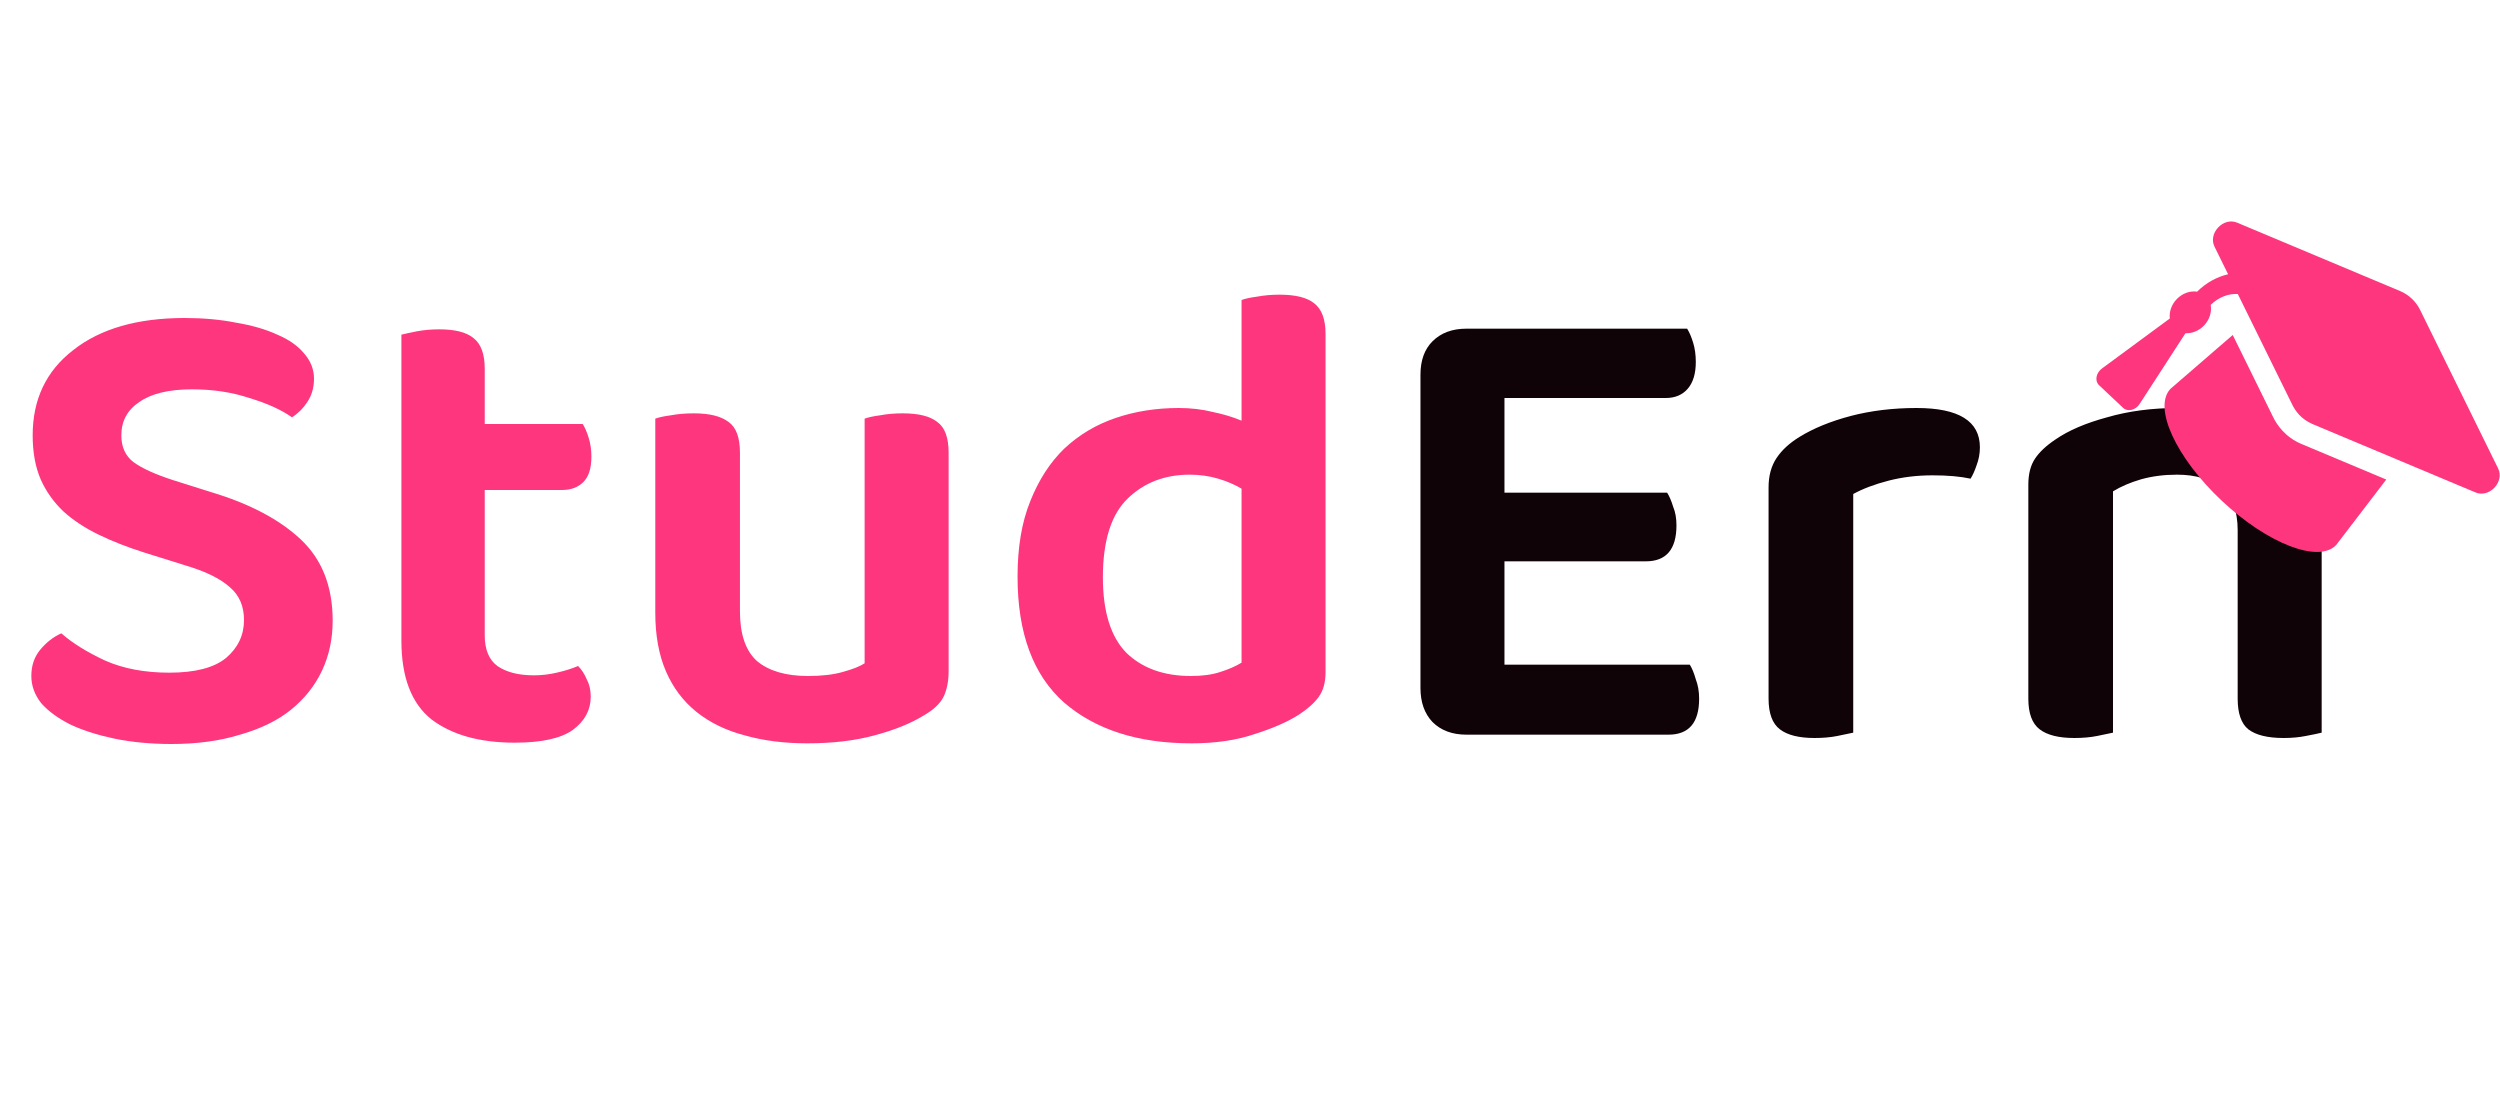
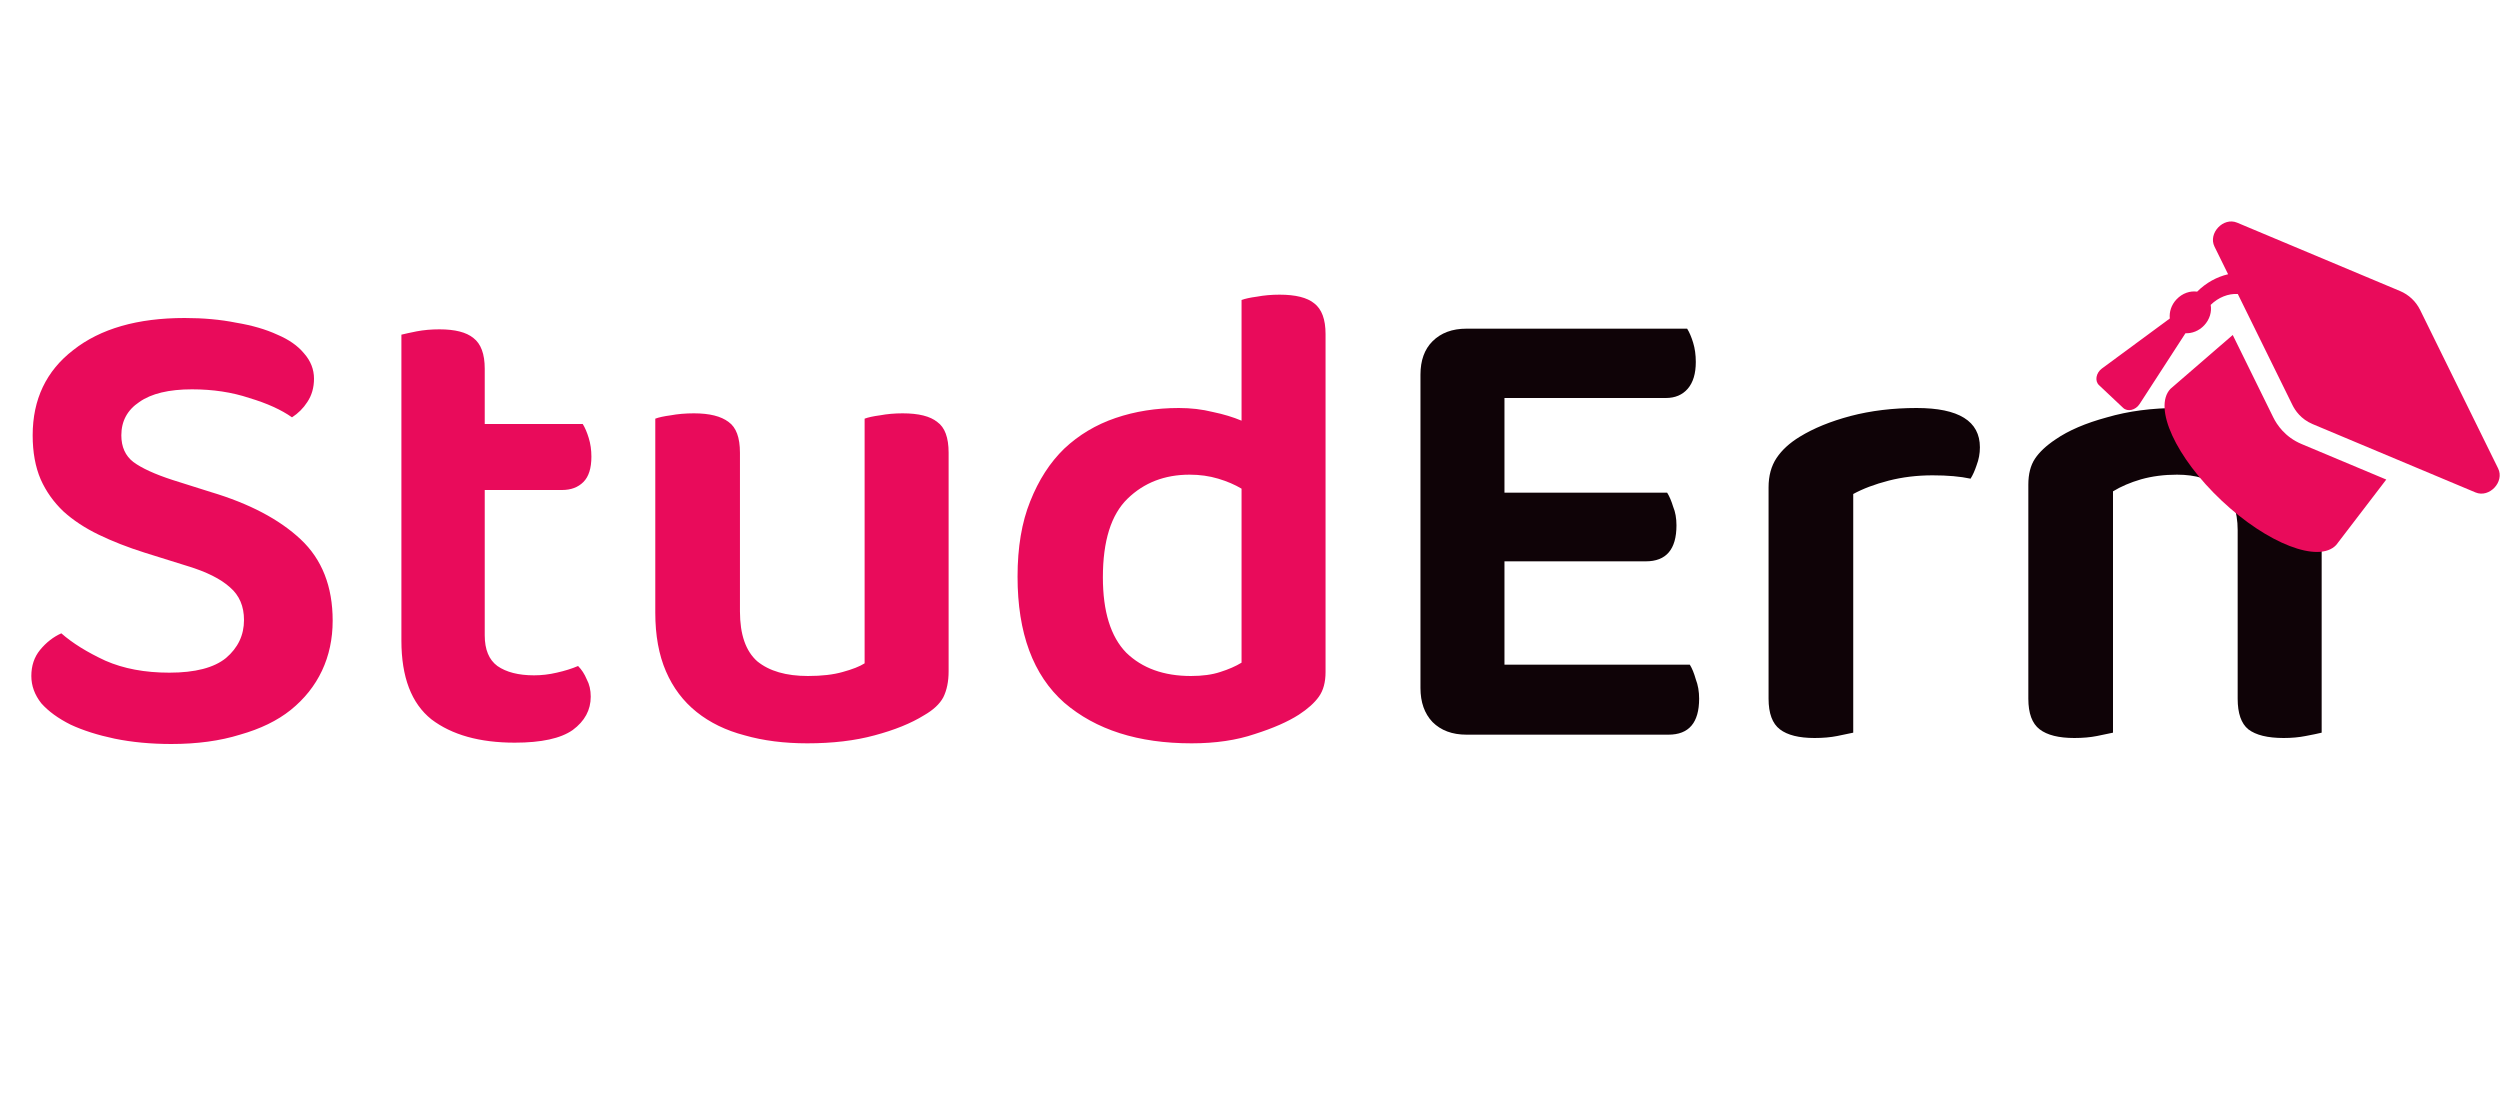
<svg xmlns="http://www.w3.org/2000/svg" width="150" height="67" viewBox="0 0 150 67" fill="none">
-   <path d="M10.16 40.36C11.707 40.36 12.84 40.067 13.56 39.48C14.28 38.867 14.64 38.107 14.64 37.2C14.64 36.373 14.36 35.72 13.8 35.24C13.24 34.733 12.387 34.307 11.24 33.96L8.68 33.16C7.667 32.84 6.747 32.48 5.92 32.08C5.093 31.68 4.387 31.213 3.8 30.68C3.213 30.12 2.76 29.48 2.44 28.76C2.12 28.013 1.96 27.133 1.96 26.12C1.96 23.96 2.773 22.253 4.4 21C6.027 19.72 8.253 19.08 11.08 19.08C12.2 19.08 13.227 19.173 14.16 19.36C15.12 19.52 15.947 19.76 16.64 20.08C17.333 20.373 17.867 20.747 18.24 21.2C18.64 21.653 18.84 22.16 18.84 22.72C18.84 23.253 18.707 23.72 18.44 24.12C18.2 24.493 17.893 24.8 17.52 25.04C16.88 24.587 16.027 24.2 14.96 23.88C13.92 23.533 12.773 23.36 11.52 23.36C10.133 23.36 9.08 23.613 8.36 24.12C7.64 24.6 7.28 25.267 7.28 26.12C7.28 26.813 7.52 27.347 8 27.72C8.507 28.093 9.293 28.453 10.36 28.8L12.64 29.52C14.96 30.213 16.76 31.16 18.04 32.36C19.32 33.56 19.96 35.187 19.96 37.24C19.96 38.333 19.747 39.333 19.32 40.24C18.893 41.147 18.267 41.933 17.44 42.6C16.64 43.24 15.627 43.733 14.4 44.08C13.2 44.453 11.827 44.64 10.28 44.64C9.053 44.64 7.92 44.533 6.88 44.32C5.867 44.107 4.987 43.827 4.24 43.48C3.493 43.107 2.907 42.68 2.48 42.2C2.08 41.693 1.88 41.147 1.88 40.56C1.88 39.947 2.053 39.427 2.4 39C2.773 38.547 3.2 38.213 3.68 38C4.347 38.587 5.227 39.133 6.32 39.64C7.413 40.12 8.693 40.36 10.16 40.36ZM29.084 38.12C29.084 38.973 29.338 39.587 29.844 39.96C30.378 40.333 31.111 40.52 32.044 40.52C32.498 40.52 32.951 40.467 33.404 40.36C33.884 40.253 34.311 40.12 34.684 39.96C34.898 40.173 35.071 40.44 35.204 40.76C35.364 41.053 35.444 41.4 35.444 41.8C35.444 42.6 35.084 43.267 34.364 43.8C33.644 44.307 32.484 44.56 30.884 44.56C28.778 44.56 27.111 44.093 25.884 43.16C24.684 42.2 24.084 40.627 24.084 38.44V20.08C24.298 20.027 24.604 19.96 25.004 19.88C25.431 19.8 25.884 19.76 26.364 19.76C27.298 19.76 27.978 19.933 28.404 20.28C28.858 20.627 29.084 21.24 29.084 22.12V25.44H34.964C35.098 25.653 35.218 25.933 35.324 26.28C35.431 26.627 35.484 27 35.484 27.4C35.484 28.093 35.324 28.6 35.004 28.92C34.684 29.24 34.258 29.4 33.724 29.4H29.084V38.12ZM56.917 40.28C56.917 40.893 56.81 41.413 56.597 41.84C56.383 42.24 55.997 42.6 55.437 42.92C54.663 43.4 53.677 43.8 52.477 44.12C51.303 44.44 49.957 44.6 48.437 44.6C47.05 44.6 45.797 44.44 44.677 44.12C43.557 43.827 42.597 43.36 41.797 42.72C40.997 42.08 40.383 41.267 39.957 40.28C39.53 39.293 39.317 38.12 39.317 36.76V25.12C39.53 25.04 39.837 24.973 40.237 24.92C40.663 24.84 41.13 24.8 41.637 24.8C42.57 24.8 43.264 24.973 43.717 25.32C44.17 25.64 44.397 26.253 44.397 27.16V36.68C44.397 38.067 44.743 39.067 45.437 39.68C46.157 40.267 47.17 40.56 48.477 40.56C49.303 40.56 49.997 40.48 50.557 40.32C51.144 40.16 51.584 39.987 51.877 39.8V25.12C52.09 25.04 52.397 24.973 52.797 24.92C53.224 24.84 53.677 24.8 54.157 24.8C55.117 24.8 55.81 24.973 56.237 25.32C56.69 25.64 56.917 26.253 56.917 27.16V40.28ZM79.533 40.32C79.533 40.933 79.4 41.427 79.133 41.8C78.867 42.173 78.466 42.533 77.933 42.88C77.266 43.307 76.386 43.693 75.293 44.04C74.2 44.413 72.933 44.6 71.493 44.6C68.293 44.6 65.746 43.787 63.853 42.16C61.986 40.507 61.053 37.987 61.053 34.6C61.053 32.84 61.306 31.333 61.813 30.08C62.32 28.8 63 27.747 63.853 26.92C64.733 26.093 65.76 25.48 66.933 25.08C68.106 24.68 69.373 24.48 70.733 24.48C71.453 24.48 72.133 24.56 72.773 24.72C73.413 24.853 73.987 25.027 74.493 25.24V18C74.707 17.92 75.013 17.853 75.413 17.8C75.84 17.72 76.293 17.68 76.773 17.68C77.733 17.68 78.427 17.853 78.853 18.2C79.306 18.547 79.533 19.16 79.533 20.04V40.32ZM74.493 29.32C74.093 29.08 73.626 28.88 73.093 28.72C72.56 28.56 71.987 28.48 71.373 28.48C69.88 28.48 68.64 28.96 67.653 29.92C66.666 30.88 66.173 32.453 66.173 34.64C66.173 36.693 66.64 38.2 67.573 39.16C68.533 40.093 69.826 40.56 71.453 40.56C72.147 40.56 72.733 40.48 73.213 40.32C73.72 40.16 74.147 39.973 74.493 39.76V29.32Z" fill="#FE367E" />
+   <path d="M10.16 40.36C11.707 40.36 12.84 40.067 13.56 39.48C14.28 38.867 14.64 38.107 14.64 37.2C14.64 36.373 14.36 35.72 13.8 35.24C13.24 34.733 12.387 34.307 11.24 33.96L8.68 33.16C7.667 32.84 6.747 32.48 5.92 32.08C5.093 31.68 4.387 31.213 3.8 30.68C3.213 30.12 2.76 29.48 2.44 28.76C2.12 28.013 1.96 27.133 1.96 26.12C1.96 23.96 2.773 22.253 4.4 21C6.027 19.72 8.253 19.08 11.08 19.08C12.2 19.08 13.227 19.173 14.16 19.36C15.12 19.52 15.947 19.76 16.64 20.08C17.333 20.373 17.867 20.747 18.24 21.2C18.64 21.653 18.84 22.16 18.84 22.72C18.84 23.253 18.707 23.72 18.44 24.12C18.2 24.493 17.893 24.8 17.52 25.04C16.88 24.587 16.027 24.2 14.96 23.88C13.92 23.533 12.773 23.36 11.52 23.36C10.133 23.36 9.08 23.613 8.36 24.12C7.64 24.6 7.28 25.267 7.28 26.12C7.28 26.813 7.52 27.347 8 27.72C8.507 28.093 9.293 28.453 10.36 28.8L12.64 29.52C14.96 30.213 16.76 31.16 18.04 32.36C19.32 33.56 19.96 35.187 19.96 37.24C19.96 38.333 19.747 39.333 19.32 40.24C18.893 41.147 18.267 41.933 17.44 42.6C16.64 43.24 15.627 43.733 14.4 44.08C13.2 44.453 11.827 44.64 10.28 44.64C9.053 44.64 7.92 44.533 6.88 44.32C5.867 44.107 4.987 43.827 4.24 43.48C3.493 43.107 2.907 42.68 2.48 42.2C2.08 41.693 1.88 41.147 1.88 40.56C1.88 39.947 2.053 39.427 2.4 39C2.773 38.547 3.2 38.213 3.68 38C4.347 38.587 5.227 39.133 6.32 39.64C7.413 40.12 8.693 40.36 10.16 40.36ZM29.084 38.12C29.084 38.973 29.338 39.587 29.844 39.96C30.378 40.333 31.111 40.52 32.044 40.52C32.498 40.52 32.951 40.467 33.404 40.36C33.884 40.253 34.311 40.12 34.684 39.96C34.898 40.173 35.071 40.44 35.204 40.76C35.364 41.053 35.444 41.4 35.444 41.8C35.444 42.6 35.084 43.267 34.364 43.8C33.644 44.307 32.484 44.56 30.884 44.56C28.778 44.56 27.111 44.093 25.884 43.16C24.684 42.2 24.084 40.627 24.084 38.44V20.08C24.298 20.027 24.604 19.96 25.004 19.88C25.431 19.8 25.884 19.76 26.364 19.76C27.298 19.76 27.978 19.933 28.404 20.28C28.858 20.627 29.084 21.24 29.084 22.12V25.44H34.964C35.098 25.653 35.218 25.933 35.324 26.28C35.431 26.627 35.484 27 35.484 27.4C35.484 28.093 35.324 28.6 35.004 28.92C34.684 29.24 34.258 29.4 33.724 29.4H29.084V38.12ZM56.917 40.28C56.917 40.893 56.81 41.413 56.597 41.84C56.383 42.24 55.997 42.6 55.437 42.92C54.663 43.4 53.677 43.8 52.477 44.12C51.303 44.44 49.957 44.6 48.437 44.6C47.05 44.6 45.797 44.44 44.677 44.12C43.557 43.827 42.597 43.36 41.797 42.72C40.997 42.08 40.383 41.267 39.957 40.28C39.53 39.293 39.317 38.12 39.317 36.76V25.12C39.53 25.04 39.837 24.973 40.237 24.92C40.663 24.84 41.13 24.8 41.637 24.8C42.57 24.8 43.264 24.973 43.717 25.32C44.17 25.64 44.397 26.253 44.397 27.16V36.68C44.397 38.067 44.743 39.067 45.437 39.68C46.157 40.267 47.17 40.56 48.477 40.56C49.303 40.56 49.997 40.48 50.557 40.32C51.144 40.16 51.584 39.987 51.877 39.8V25.12C52.09 25.04 52.397 24.973 52.797 24.92C53.224 24.84 53.677 24.8 54.157 24.8C55.117 24.8 55.81 24.973 56.237 25.32C56.69 25.64 56.917 26.253 56.917 27.16V40.28ZM79.533 40.32C79.533 40.933 79.4 41.427 79.133 41.8C78.867 42.173 78.466 42.533 77.933 42.88C77.266 43.307 76.386 43.693 75.293 44.04C74.2 44.413 72.933 44.6 71.493 44.6C68.293 44.6 65.746 43.787 63.853 42.16C61.986 40.507 61.053 37.987 61.053 34.6C61.053 32.84 61.306 31.333 61.813 30.08C62.32 28.8 63 27.747 63.853 26.92C64.733 26.093 65.76 25.48 66.933 25.08C68.106 24.68 69.373 24.48 70.733 24.48C71.453 24.48 72.133 24.56 72.773 24.72C73.413 24.853 73.987 25.027 74.493 25.24V18C74.707 17.92 75.013 17.853 75.413 17.8C75.84 17.72 76.293 17.68 76.773 17.68C77.733 17.68 78.427 17.853 78.853 18.2C79.306 18.547 79.533 19.16 79.533 20.04V40.32ZM74.493 29.32C74.093 29.08 73.626 28.88 73.093 28.72C72.56 28.56 71.987 28.48 71.373 28.48C69.88 28.48 68.64 28.96 67.653 29.92C66.666 30.88 66.173 32.453 66.173 34.64C66.173 36.693 66.64 38.2 67.573 39.16C68.533 40.093 69.826 40.56 71.453 40.56C72.147 40.56 72.733 40.48 73.213 40.32C73.72 40.16 74.147 39.973 74.493 39.76V29.32Z" fill="#E90B5B" />
  <path d="M87.988 44.08C87.135 44.08 86.455 43.827 85.948 43.32C85.468 42.813 85.228 42.133 85.228 41.28V22.48C85.228 21.627 85.468 20.96 85.948 20.48C86.455 19.973 87.135 19.72 87.988 19.72H101.228C101.362 19.933 101.482 20.213 101.588 20.56C101.695 20.907 101.748 21.293 101.748 21.72C101.748 22.413 101.588 22.947 101.268 23.32C100.948 23.693 100.508 23.88 99.948 23.88H90.268V29.56H100.028C100.162 29.773 100.282 30.053 100.388 30.4C100.522 30.72 100.588 31.093 100.588 31.52C100.588 32.96 99.975 33.68 98.748 33.68H90.268V39.88H101.388C101.522 40.093 101.642 40.387 101.748 40.76C101.882 41.107 101.948 41.493 101.948 41.92C101.948 43.36 101.335 44.08 100.108 44.08H87.988ZM111.194 43.96C110.954 44.013 110.634 44.08 110.234 44.16C109.834 44.24 109.38 44.28 108.874 44.28C107.94 44.28 107.247 44.107 106.794 43.76C106.34 43.413 106.114 42.8 106.114 41.92V29.24C106.114 28.547 106.274 27.96 106.594 27.48C106.914 27 107.38 26.573 107.994 26.2C108.82 25.693 109.834 25.28 111.034 24.96C112.26 24.64 113.58 24.48 114.994 24.48C117.527 24.48 118.794 25.267 118.794 26.84C118.794 27.213 118.727 27.573 118.594 27.92C118.487 28.24 118.367 28.507 118.234 28.72C117.62 28.587 116.86 28.52 115.954 28.52C115.02 28.52 114.14 28.627 113.314 28.84C112.487 29.053 111.78 29.32 111.194 29.64V43.96ZM134.26 31.8C134.26 30.653 133.926 29.813 133.26 29.28C132.62 28.747 131.74 28.48 130.62 28.48C129.846 28.48 129.126 28.573 128.46 28.76C127.82 28.947 127.26 29.187 126.78 29.48V43.96C126.54 44.013 126.22 44.08 125.82 44.16C125.42 44.24 124.966 44.28 124.46 44.28C123.526 44.28 122.833 44.107 122.38 43.76C121.926 43.413 121.7 42.8 121.7 41.92V29.08C121.7 28.44 121.833 27.92 122.1 27.52C122.366 27.12 122.78 26.733 123.34 26.36C124.113 25.827 125.14 25.387 126.42 25.04C127.7 24.667 129.113 24.48 130.66 24.48C133.406 24.48 135.526 25.093 137.02 26.32C138.54 27.52 139.3 29.293 139.3 31.64V43.96C139.086 44.013 138.766 44.08 138.34 44.16C137.94 44.24 137.5 44.28 137.02 44.28C136.06 44.28 135.353 44.107 134.9 43.76C134.473 43.413 134.26 42.8 134.26 41.92V31.8Z" fill="#0F0307" />
-   <path d="M149.888 28.108L145.209 18.6C144.954 18.082 144.529 17.682 143.997 17.459L134.225 13.359C133.4 13.013 132.475 13.995 132.87 14.797L133.686 16.455C133.017 16.611 132.369 16.959 131.829 17.499C131.416 17.438 130.944 17.587 130.591 17.962C130.27 18.302 130.148 18.727 130.188 19.11L126.113 22.112C125.759 22.373 125.674 22.858 125.939 23.107L127.392 24.476C127.657 24.725 128.136 24.612 128.375 24.242L131.127 19.995C131.512 20.011 131.928 19.863 132.249 19.523C132.592 19.158 132.712 18.695 132.641 18.293C133.107 17.838 133.701 17.606 134.268 17.639L137.549 24.306C137.701 24.614 138.048 25.148 138.761 25.447L148.533 29.547C149.358 29.893 150.283 28.911 149.888 28.108ZM138.095 26.642C137.096 26.222 136.61 25.476 136.396 25.042L133.964 20.099L130.225 23.333C129.175 24.448 130.55 27.449 133.297 30.036C136.044 32.622 139.122 33.815 140.172 32.699L143.176 28.773L138.095 26.642Z" fill="#FE367E" />
+   <path d="M149.888 28.108L145.209 18.6C144.954 18.082 144.529 17.682 143.997 17.459L134.225 13.359C133.4 13.013 132.475 13.995 132.87 14.797L133.686 16.455C133.017 16.611 132.369 16.959 131.829 17.499C131.416 17.438 130.944 17.587 130.591 17.962C130.27 18.302 130.148 18.727 130.188 19.11L126.113 22.112C125.759 22.373 125.674 22.858 125.939 23.107L127.392 24.476C127.657 24.725 128.136 24.612 128.375 24.242L131.127 19.995C131.512 20.011 131.928 19.863 132.249 19.523C132.592 19.158 132.712 18.695 132.641 18.293C133.107 17.838 133.701 17.606 134.268 17.639L137.549 24.306C137.701 24.614 138.048 25.148 138.761 25.447L148.533 29.547C149.358 29.893 150.283 28.911 149.888 28.108ZM138.095 26.642C137.096 26.222 136.61 25.476 136.396 25.042L133.964 20.099L130.225 23.333C129.175 24.448 130.55 27.449 133.297 30.036C136.044 32.622 139.122 33.815 140.172 32.699L143.176 28.773L138.095 26.642Z" fill="#E90B5B" />
</svg>
